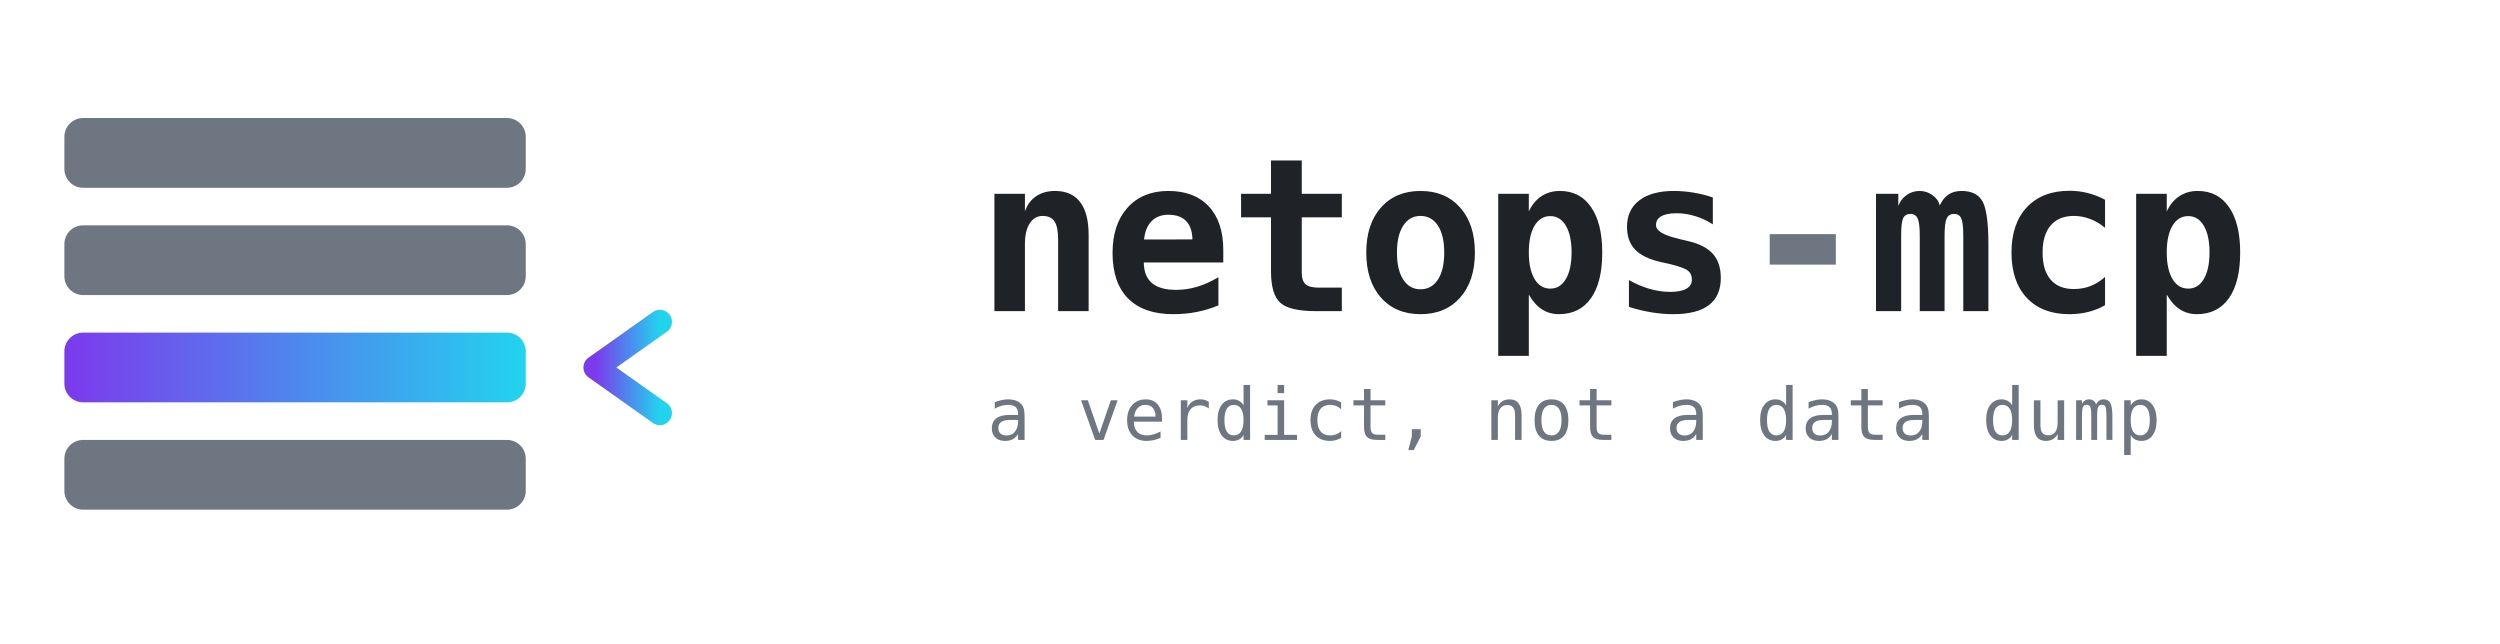
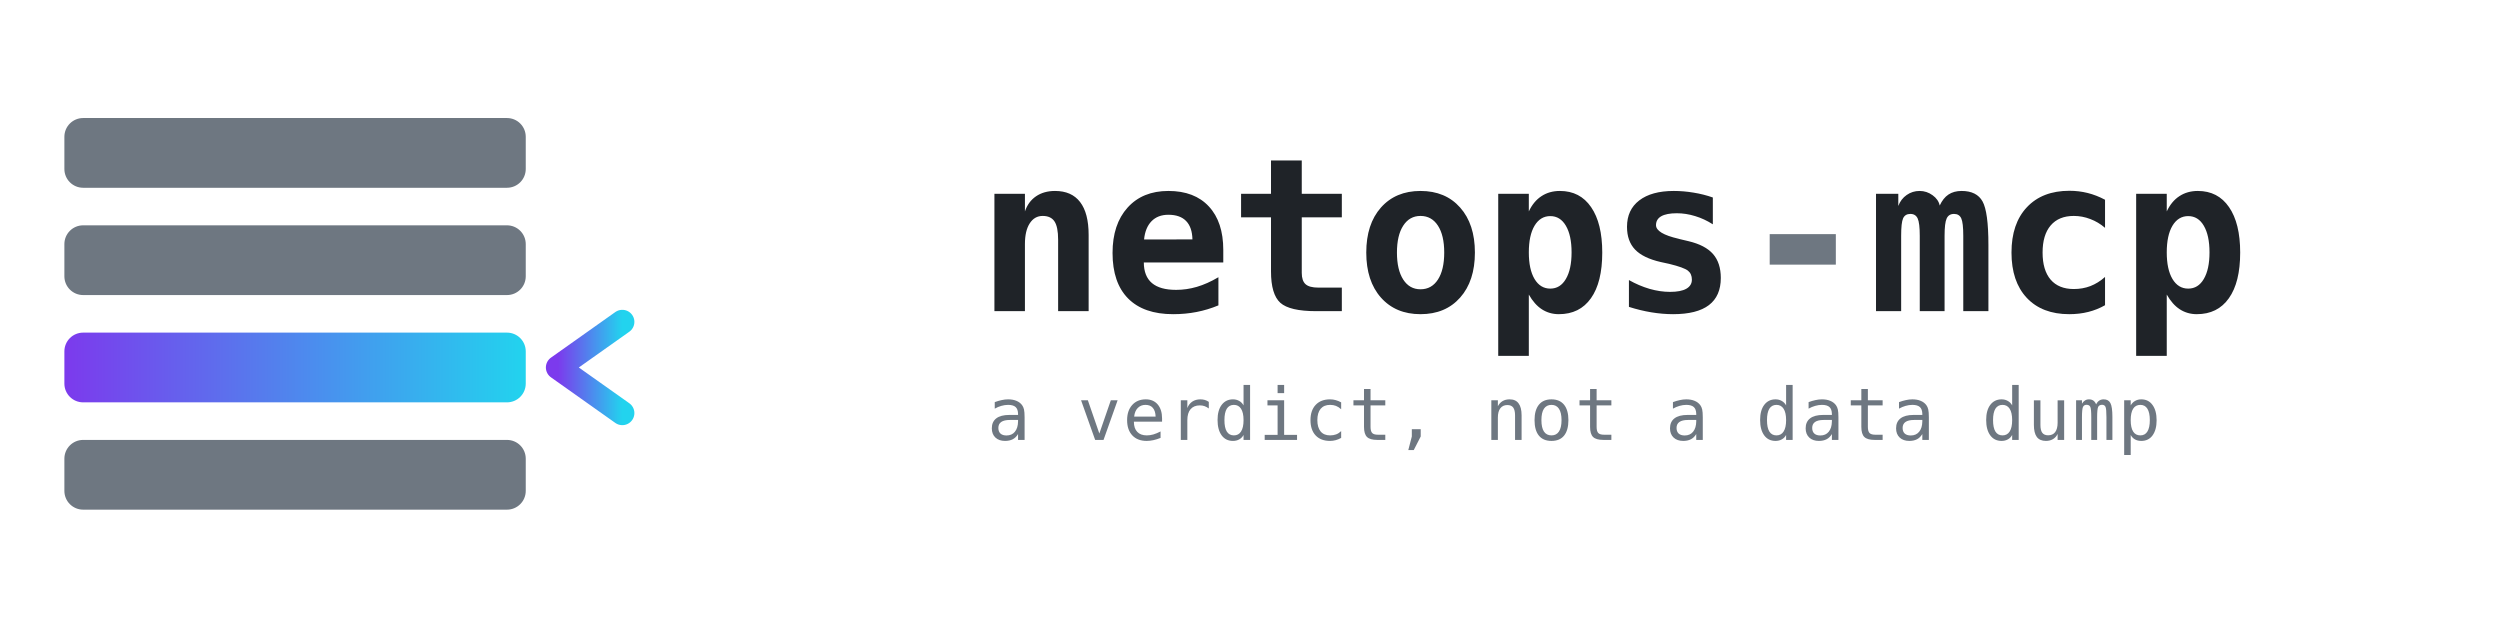
<svg xmlns="http://www.w3.org/2000/svg" width="466" height="120" viewBox="0 0 466 120" fill="none" font-family="ui-monospace, 'SF Mono', 'Cascadia Code', Menlo, monospace" role="img" aria-label="netops-mcp — a verdict, not a data dump">
  <defs>
    <linearGradient id="verdict" x1="0" y1="0" x2="1" y2="0">
      <stop offset="0" stop-color="#7C3AED" />
      <stop offset="1" stop-color="#22D3EE" />
    </linearGradient>
  </defs>
  <g transform="translate(12,22)">
    <rect x="0" y="0" width="86" height="13" rx="3.5" fill="#6E7781" />
    <rect x="0" y="20" width="86" height="13" rx="3.5" fill="#6E7781" />
    <rect x="0" y="40" width="86" height="13" rx="3.5" fill="url(#verdict)" />
    <rect x="0" y="60" width="86" height="13" rx="3.5" fill="#6E7781" />
    <g stroke="url(#verdict)" stroke-width="4.5" fill="none" stroke-linecap="round" stroke-linejoin="round">
-       <line x1="138" y1="46.5" x2="100" y2="46.5" />
-       <path d="M111 38 L99 46.5 L111 55" />
+       <line x1="128" y1="46.5" x2="92" y2="46.5" />
+       <path d="M104 38 L92 46.5 L104 55" />
    </g>
  </g>
  <text x="182" y="58" fill="#1F2328" font-size="40" font-weight="800" letter-spacing="-0.5">netops<tspan fill="#6E7781">-</tspan>mcp</text>
  <text x="184" y="82" fill="#6E7781" font-size="13.5" letter-spacing="0.3">a verdict, not a data dump</text>
</svg>
